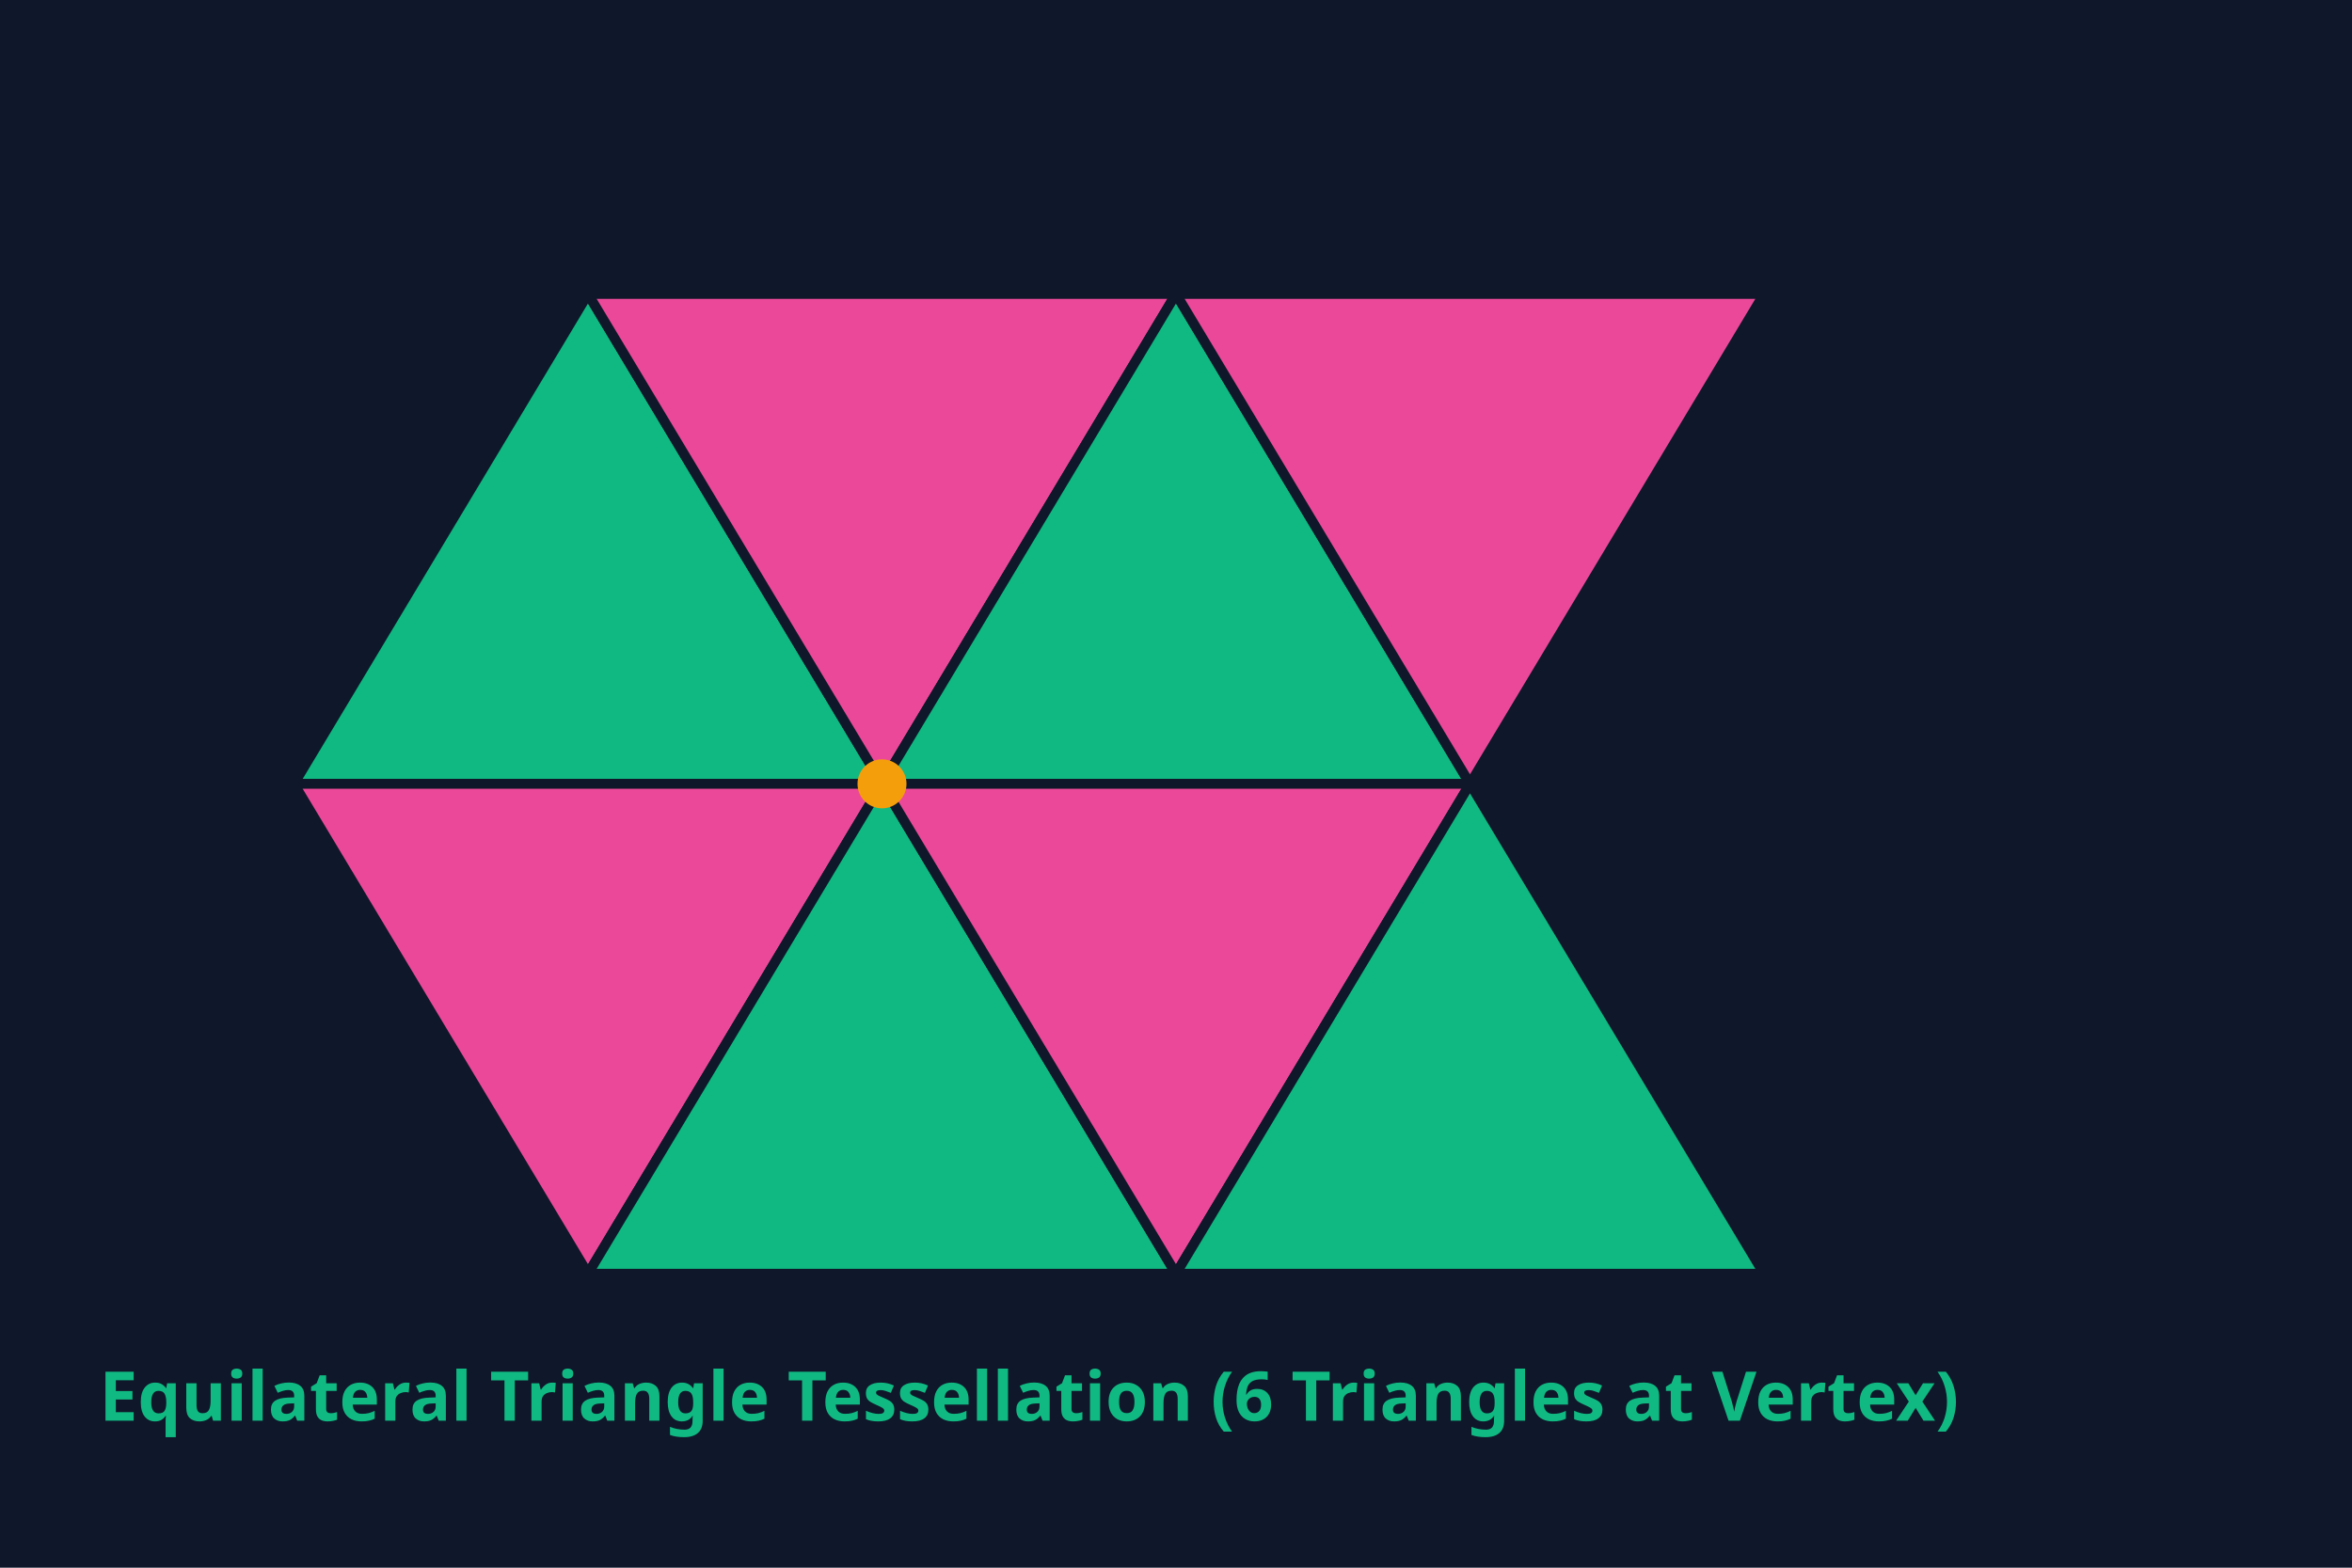
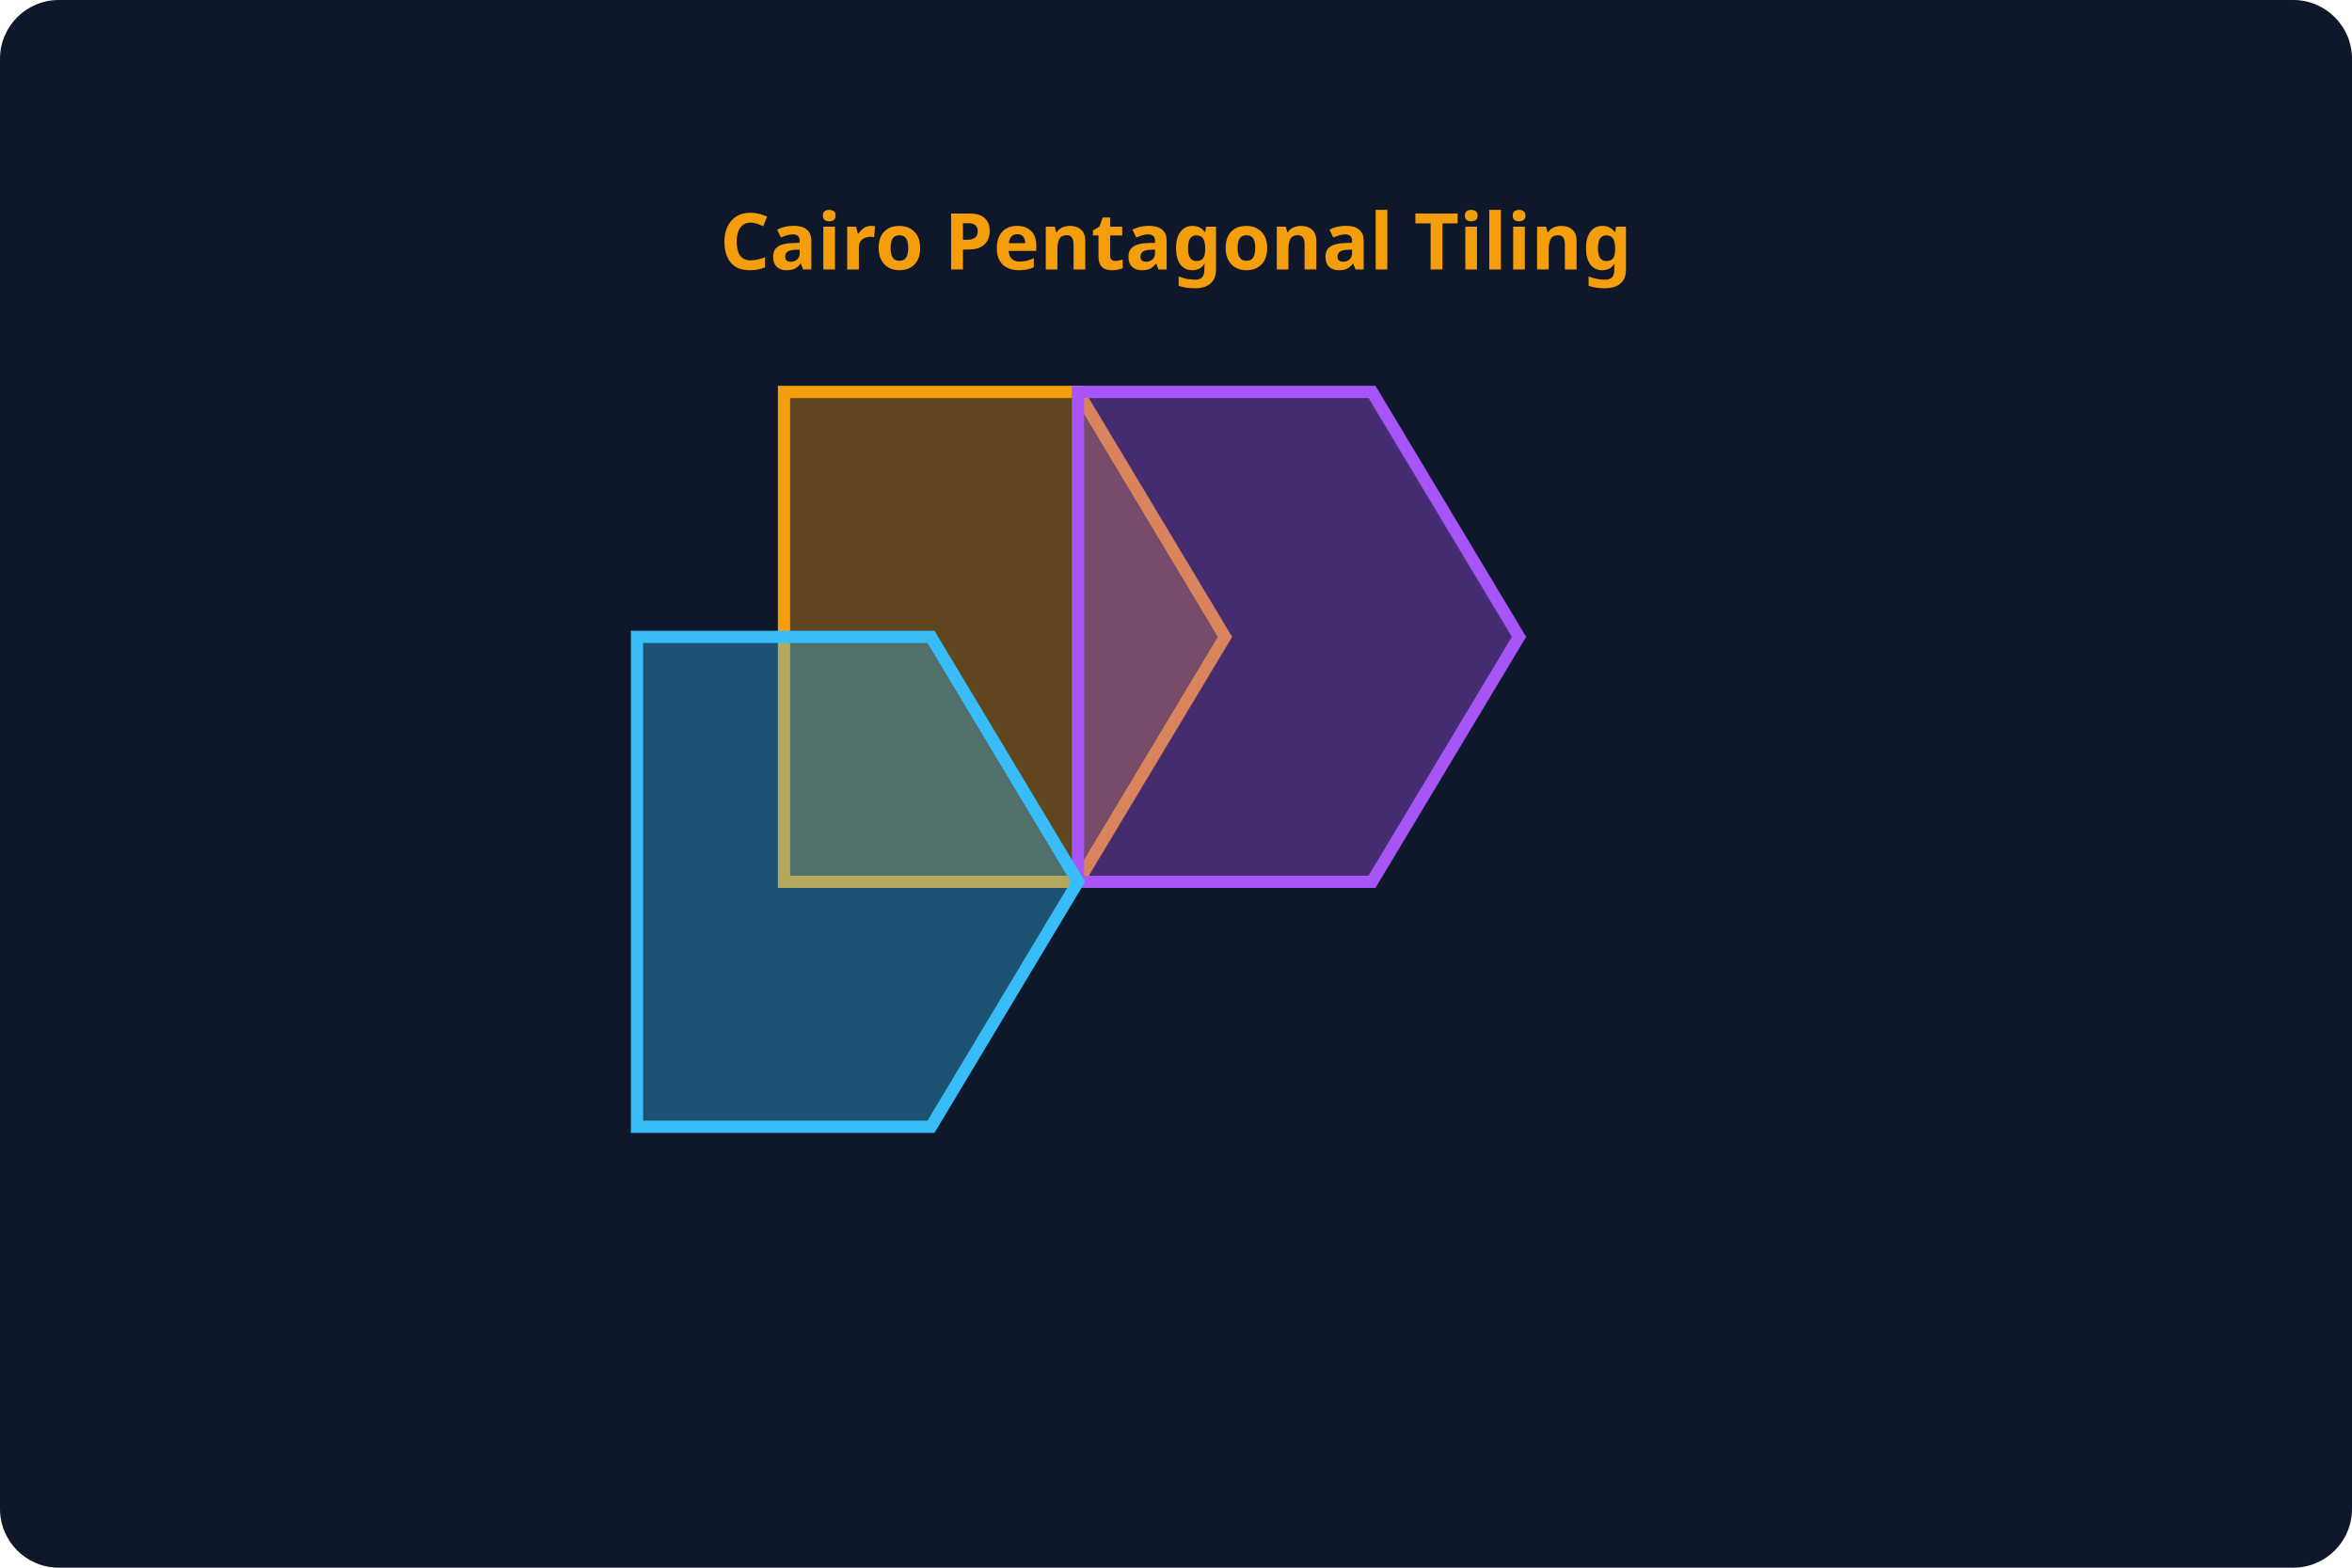
<svg xmlns="http://www.w3.org/2000/svg" width="480" height="320" viewBox="0 0 480 320">
  <defs>
    <marker id="arrow" viewBox="0 0 10 10" refX="5" refY="5" markerWidth="6" markerHeight="6" orient="auto-start-reverse">
      <path d="M 0 0 L 10 5 L 0 10 z" fill="#f59e0b" />
    </marker>
  </defs>
-   <rect width="100%" height="100%" fill="#0f172a" />
-   <g transform="translate(60, 40)">
-     <polygon points="60,20 0,120 120,120" fill="#10b981" stroke="#0f172a" stroke-width="2" />
-     <polygon points="60,20 180,20 120,120" fill="#ec4899" stroke="#0f172a" stroke-width="2" />
-     <polygon points="180,20 120,120 240,120" fill="#10b981" stroke="#0f172a" stroke-width="2" />
-     <polygon points="180,20 300,20 240,120" fill="#ec4899" stroke="#0f172a" stroke-width="2" />
-     <polygon points="0,120 60,220 120,120" fill="#ec4899" stroke="#0f172a" stroke-width="2" />
-     <polygon points="120,120 60,220 180,220" fill="#10b981" stroke="#0f172a" stroke-width="2" />
-     <polygon points="120,120 240,120 180,220" fill="#ec4899" stroke="#0f172a" stroke-width="2" />
-     <polygon points="240,120 180,220 300,220" fill="#10b981" stroke="#0f172a" stroke-width="2" />
-     <circle cx="120" cy="120" r="5" fill="#f59e0b" />
-     <text x="150" y="250" text-anchor="middle" font-family="sans-serif" font-size="14" fill="#10b981" font-weight="bold">Equilateral Triangle Tessellation (6 Triangles at Vertex)</text>
+   <rect width="100%" height="100%" fill="#0f172a" rx="12" />
+   <g transform="translate(80, 30)">
+     <text x="160" y="25" text-anchor="middle" font-family="sans-serif" font-size="16" fill="#f59e0b" font-weight="bold">Cairo Pentagonal Tiling</text>
+     <polygon points="80,50 140,50 170,100 140,150 80,150" fill="rgba(245, 158, 11, 0.35)" stroke="#f59e0b" stroke-width="2.5" />
+     <polygon points="140,50 200,50 230,100 200,150 140,150" fill="rgba(168, 85, 247, 0.35)" stroke="#a855f7" stroke-width="2.5" />
+     <polygon points="50,100 110,100 140,150 110,200 50,200" fill="rgba(56, 189, 248, 0.35)" stroke="#38bdf8" stroke-width="2.5" />
  </g>
</svg>
